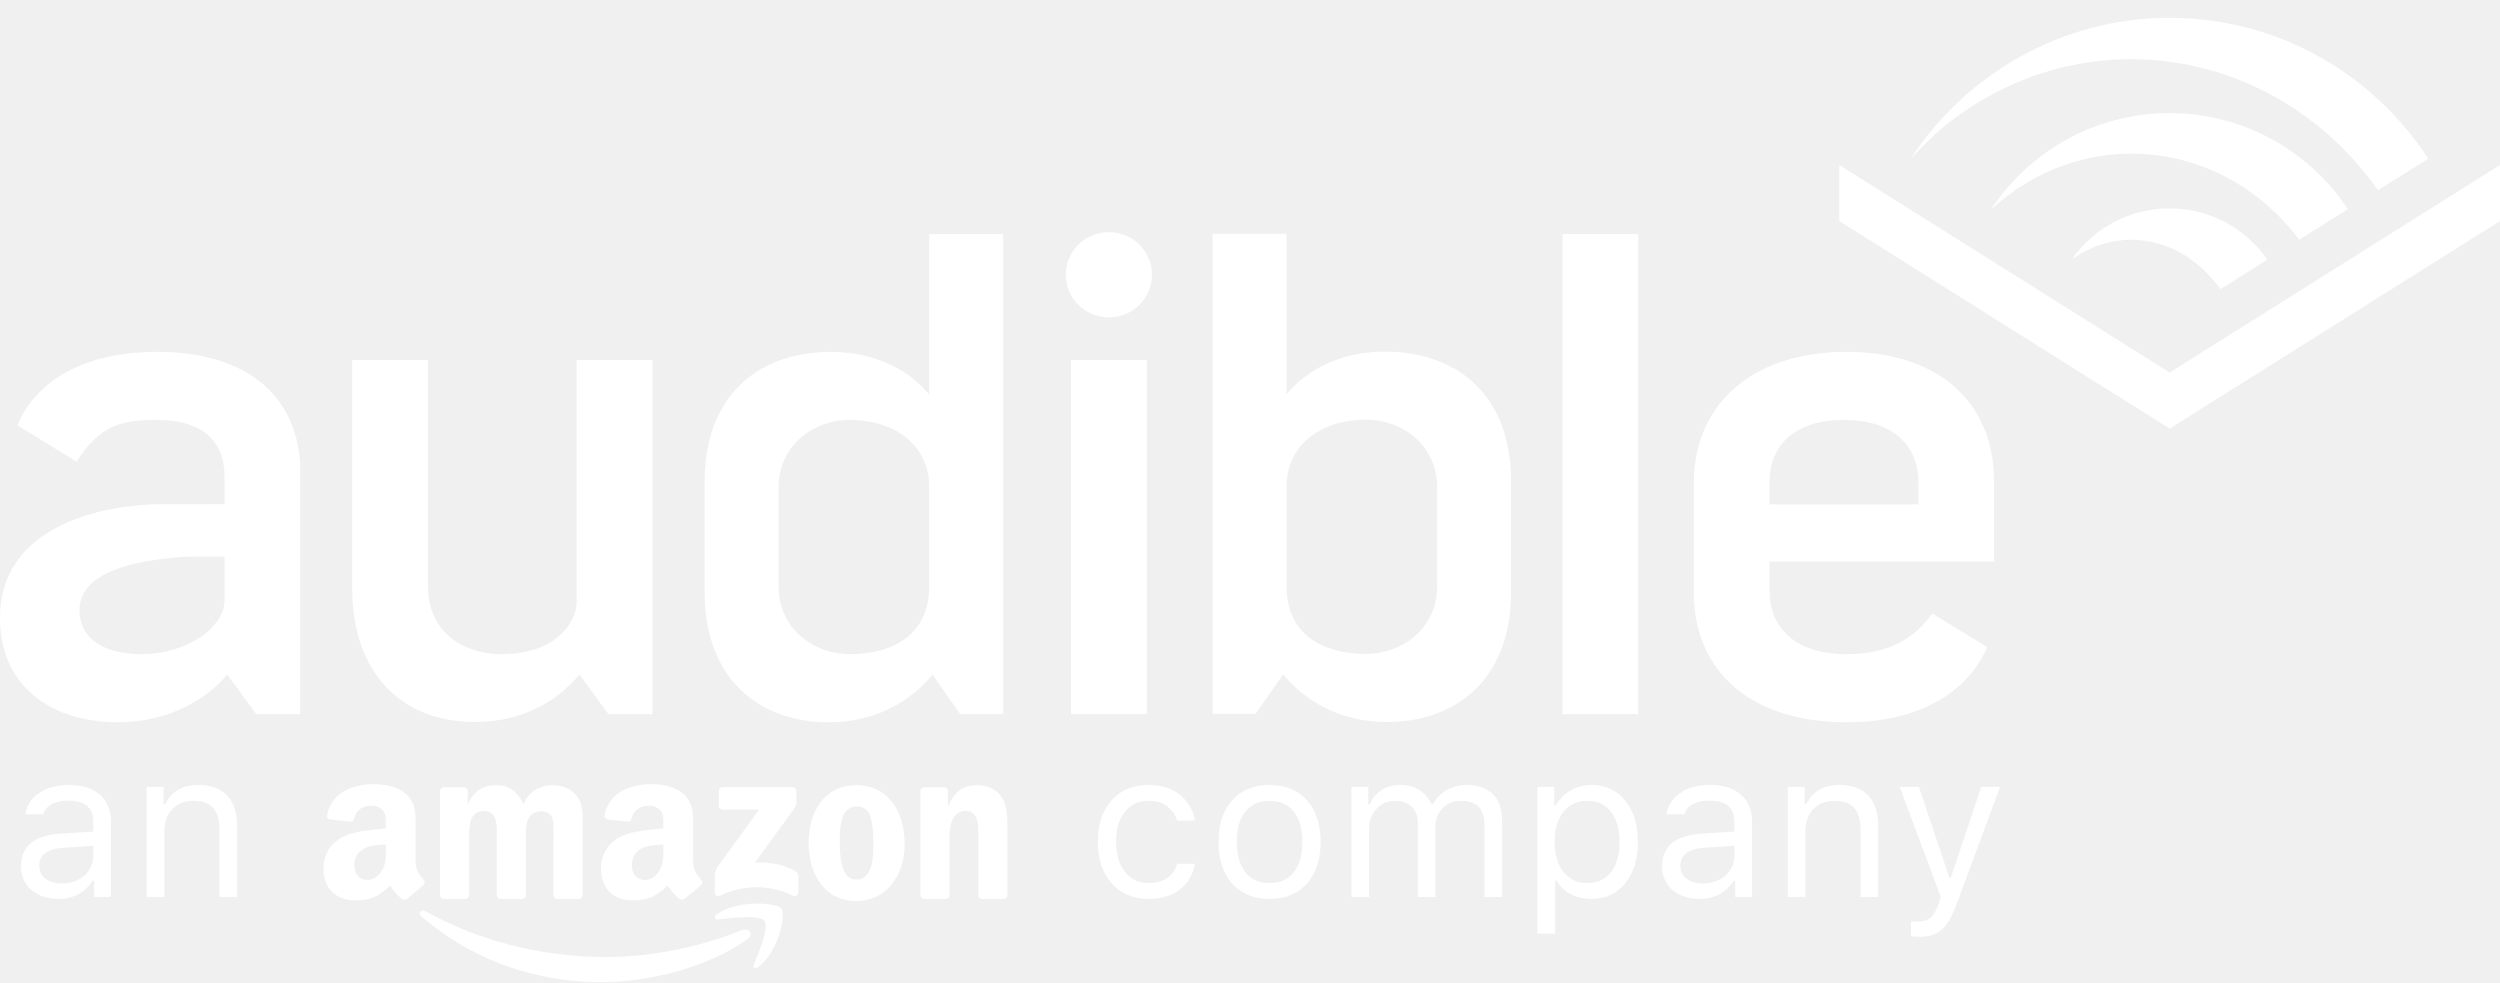
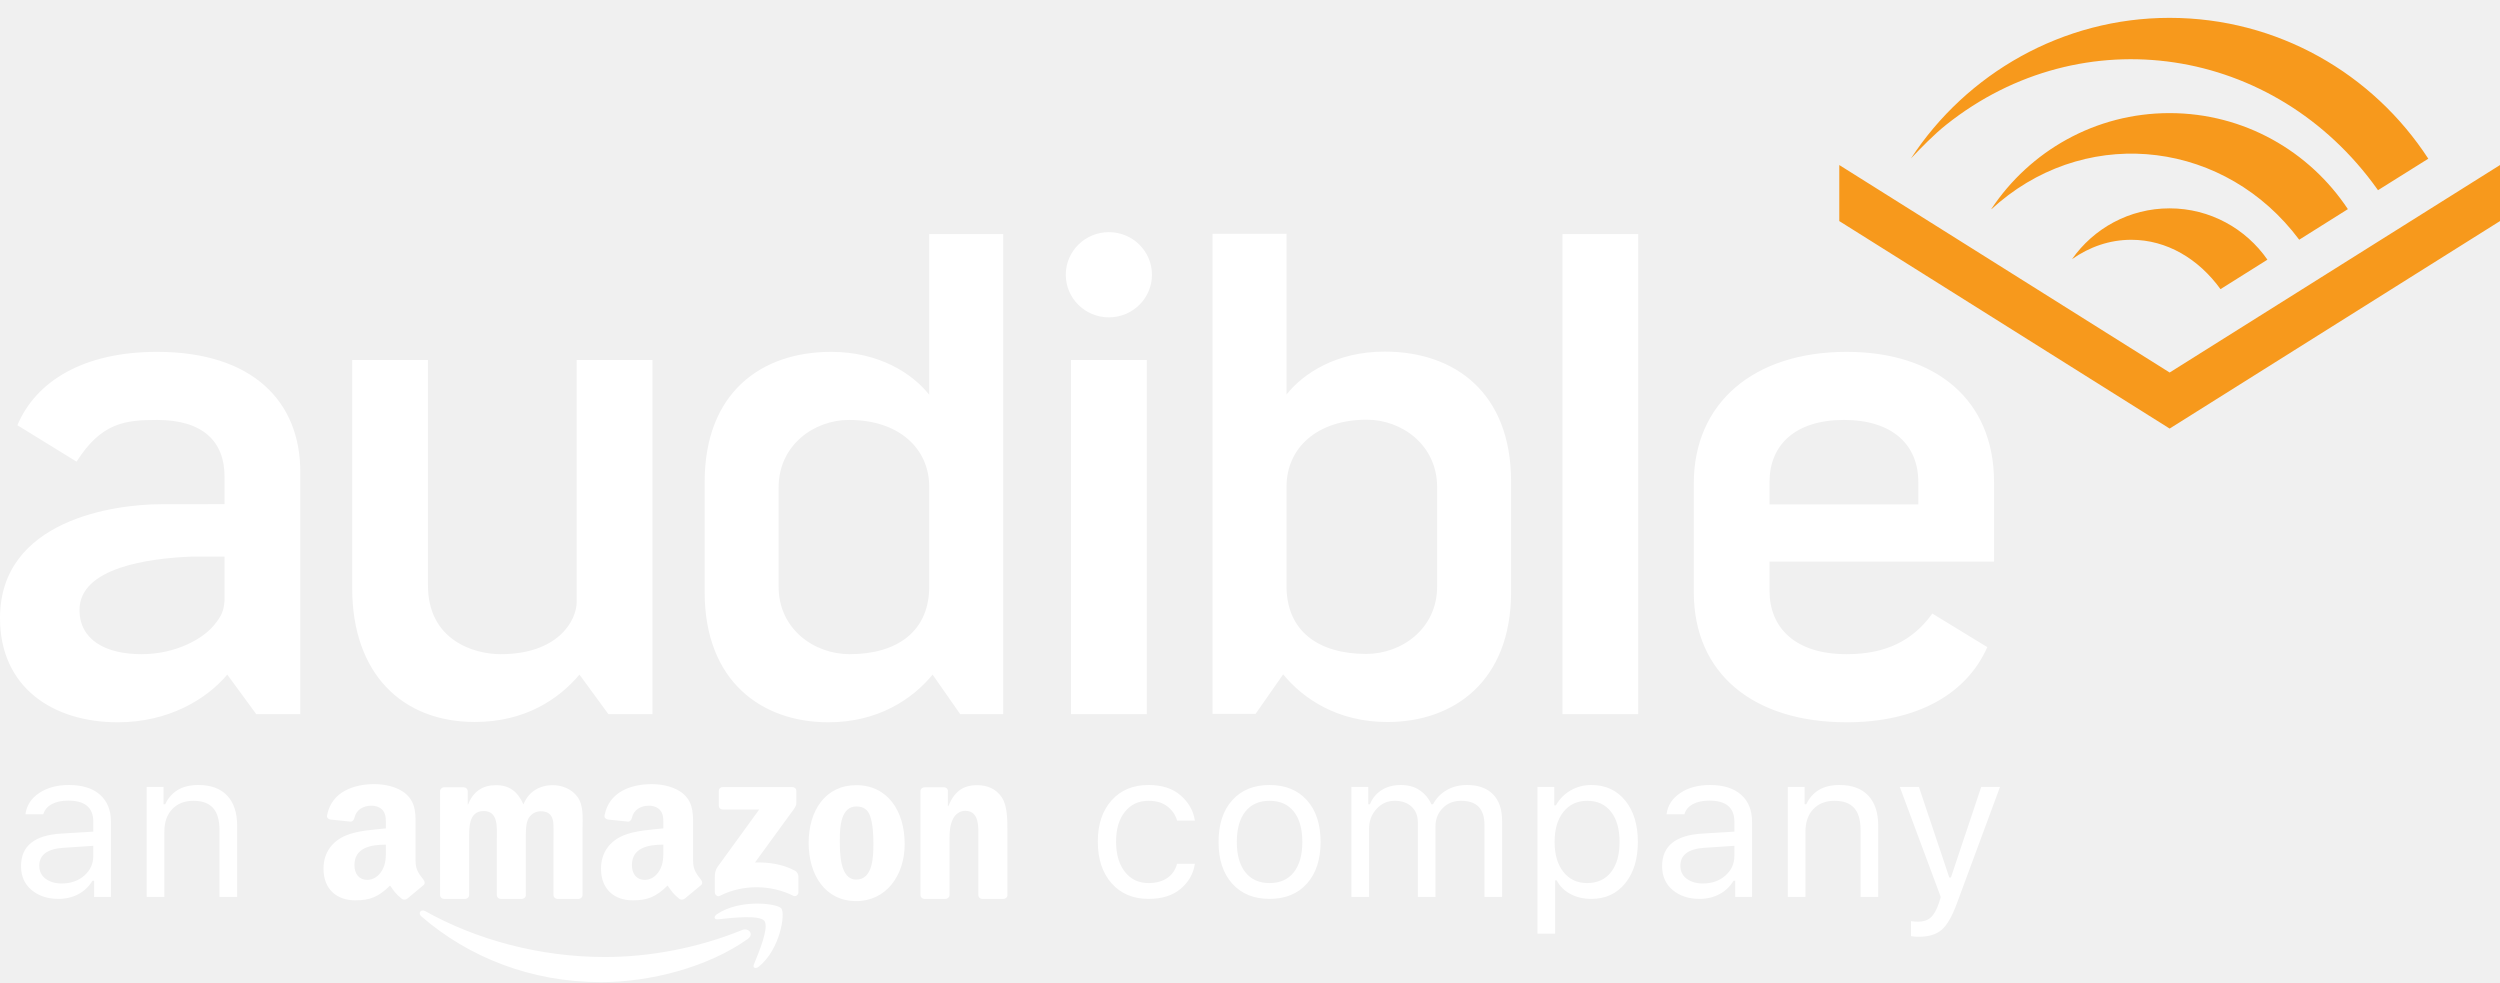
<svg xmlns="http://www.w3.org/2000/svg" viewBox="0 0 140 55" version="1.1">
  <g id="Page-1" stroke="none" stroke-width="1" fill="none" fill-rule="evenodd">
    <g id="audible_logo">
      <path d="M3.454,49.475 C3.093,49.475 2.794,49.387 2.557,49.212 C2.319,49.037 2.2,48.793 2.2,48.481 C2.2,47.871 2.653,47.536 3.557,47.475 L5.224,47.366 L5.224,47.932 C5.224,48.37 5.057,48.737 4.721,49.032 C4.386,49.327 3.963,49.475 3.454,49.475 L3.454,49.475 Z M3.27,50.338 C3.684,50.338 4.055,50.25 4.385,50.075 C4.714,49.9 4.979,49.648 5.178,49.321 L5.27,49.321 L5.27,50.229 L6.213,50.229 L6.213,46.011 C6.213,45.371 6.009,44.869 5.601,44.505 C5.193,44.142 4.611,43.96 3.856,43.96 C3.197,43.96 2.643,44.109 2.195,44.408 C1.746,44.707 1.49,45.105 1.424,45.6 L2.425,45.6 C2.494,45.356 2.651,45.167 2.896,45.034 C3.141,44.901 3.45,44.834 3.822,44.834 C4.757,44.834 5.224,45.227 5.224,46.011 L5.224,46.572 L3.436,46.68 C1.93,46.768 1.177,47.376 1.177,48.503 C1.177,49.067 1.376,49.514 1.772,49.844 C2.169,50.173 2.668,50.338 3.27,50.338 L3.27,50.338 Z M8.215,50.229 L9.204,50.229 L9.204,46.583 C9.204,46.042 9.352,45.617 9.647,45.308 C9.942,45 10.336,44.845 10.831,44.845 C11.325,44.845 11.692,44.979 11.932,45.246 C12.171,45.512 12.291,45.924 12.291,46.48 L12.291,50.229 L13.28,50.229 L13.28,46.24 C13.28,45.508 13.093,44.946 12.719,44.551 C12.346,44.157 11.81,43.96 11.112,43.96 C10.637,43.96 10.247,44.055 9.943,44.245 C9.638,44.436 9.407,44.701 9.25,45.04 L9.158,45.04 L9.158,44.068 L8.215,44.068 L8.215,44.691 L8.215,46.231 L8.215,48.066 L8.215,49.606 L8.215,50.229 L8.215,50.229 Z M66.119,44.545 C65.672,44.155 65.072,43.96 64.317,43.96 C63.451,43.96 62.761,44.247 62.247,44.823 C61.734,45.398 61.477,46.166 61.477,47.126 C61.477,48.105 61.735,48.885 62.25,49.466 C62.766,50.048 63.456,50.338 64.323,50.338 C65.066,50.338 65.662,50.151 66.11,49.778 C66.559,49.405 66.827,48.936 66.915,48.372 L65.915,48.372 C65.823,48.719 65.638,48.985 65.36,49.172 C65.082,49.359 64.735,49.452 64.317,49.452 C63.765,49.452 63.324,49.243 62.995,48.823 C62.665,48.404 62.5,47.839 62.5,47.126 C62.5,46.429 62.664,45.874 62.992,45.463 C63.319,45.051 63.761,44.845 64.317,44.845 C64.761,44.845 65.119,44.954 65.389,45.171 C65.659,45.388 65.834,45.649 65.915,45.954 L66.067,45.954 L66.415,45.954 L66.763,45.954 L66.915,45.954 C66.831,45.406 66.565,44.936 66.119,44.545 Z M73.186,49.484 C73.697,48.914 73.953,48.136 73.953,47.149 C73.953,46.158 73.697,45.379 73.186,44.811 C72.674,44.243 71.978,43.96 71.096,43.96 C70.215,43.96 69.518,44.243 69.007,44.811 C68.495,45.379 68.239,46.158 68.239,47.149 C68.239,48.136 68.495,48.914 69.007,49.484 C69.518,50.053 70.215,50.338 71.096,50.338 C71.978,50.338 72.674,50.053 73.186,49.484 Z M69.739,48.846 C69.421,48.442 69.262,47.877 69.262,47.149 C69.262,46.417 69.421,45.85 69.739,45.448 C70.058,45.046 70.51,44.845 71.096,44.845 C71.682,44.845 72.135,45.046 72.453,45.448 C72.771,45.85 72.93,46.417 72.93,47.149 C72.93,47.877 72.771,48.442 72.453,48.846 C72.135,49.25 71.682,49.452 71.096,49.452 C70.51,49.452 70.058,49.25 69.739,48.846 Z M76.668,50.229 L76.668,46.412 C76.668,45.977 76.806,45.608 77.082,45.303 C77.358,44.998 77.699,44.845 78.105,44.845 C78.496,44.845 78.81,44.954 79.045,45.171 C79.281,45.388 79.399,45.68 79.399,46.046 L79.399,50.229 L80.387,50.229 L80.387,46.269 C80.387,45.876 80.52,45.541 80.784,45.263 C81.049,44.985 81.395,44.845 81.825,44.845 C82.261,44.845 82.588,44.958 82.805,45.183 C83.021,45.408 83.13,45.747 83.13,46.2 L83.13,50.229 L84.118,50.229 L84.118,45.971 C84.118,45.324 83.948,44.826 83.607,44.48 C83.266,44.133 82.779,43.96 82.147,43.96 C81.717,43.96 81.336,44.058 81.003,44.254 C80.669,44.45 80.418,44.712 80.25,45.04 L80.158,45.04 C80.016,44.72 79.8,44.46 79.511,44.26 C79.222,44.06 78.866,43.96 78.445,43.96 C78.031,43.96 77.674,44.054 77.375,44.242 C77.076,44.431 76.856,44.697 76.714,45.04 L76.622,45.04 L76.622,44.068 L75.679,44.068 C75.679,44.068 75.679,44.276 75.679,44.691 C75.679,45.106 75.679,45.62 75.679,46.231 C75.679,46.843 75.679,47.455 75.679,48.066 C75.679,48.678 75.679,49.191 75.679,49.606 C75.679,50.022 75.679,50.229 75.679,50.229 L76.668,50.229 Z M87.957,44.262 C87.607,44.464 87.332,44.743 87.132,45.097 L87.04,45.097 L87.04,44.068 L86.098,44.068 L86.098,52.287 L87.086,52.287 L87.086,49.304 L87.178,49.304 C87.347,49.627 87.602,49.881 87.943,50.064 C88.284,50.247 88.675,50.338 89.116,50.338 C89.905,50.338 90.536,50.048 91.01,49.466 C91.483,48.885 91.72,48.113 91.72,47.149 C91.72,46.181 91.483,45.408 91.01,44.828 C90.536,44.249 89.905,43.96 89.116,43.96 C88.694,43.96 88.308,44.061 87.957,44.262 Z M87.552,48.829 C87.222,48.414 87.058,47.854 87.058,47.149 C87.058,46.44 87.222,45.879 87.552,45.466 C87.882,45.052 88.326,44.845 88.886,44.845 C89.453,44.845 89.896,45.049 90.216,45.457 C90.536,45.865 90.696,46.429 90.696,47.149 C90.696,47.869 90.536,48.433 90.216,48.841 C89.896,49.248 89.451,49.452 88.88,49.452 C88.324,49.452 87.882,49.245 87.552,48.829 Z M94.458,49.212 C94.22,49.037 94.101,48.793 94.101,48.481 C94.101,47.871 94.554,47.536 95.458,47.475 L97.125,47.366 L97.125,47.932 C97.125,48.37 96.957,48.737 96.622,49.032 C96.287,49.327 95.864,49.475 95.354,49.475 C94.994,49.475 94.695,49.387 94.458,49.212 Z M96.286,50.075 C96.615,49.9 96.88,49.648 97.079,49.321 L97.171,49.321 L97.171,50.229 L98.114,50.229 L98.114,46.011 C98.114,45.371 97.91,44.869 97.502,44.505 C97.093,44.142 96.512,43.96 95.757,43.96 C95.098,43.96 94.544,44.109 94.096,44.408 C93.647,44.707 93.39,45.105 93.325,45.6 L94.325,45.6 C94.394,45.356 94.552,45.167 94.797,45.034 C95.042,44.901 95.351,44.834 95.722,44.834 C96.657,44.834 97.125,45.227 97.125,46.011 L97.125,46.572 L95.337,46.68 C93.831,46.768 93.078,47.376 93.078,48.503 C93.078,49.067 93.276,49.514 93.673,49.844 C94.07,50.173 94.569,50.338 95.171,50.338 C95.584,50.338 95.956,50.25 96.286,50.075 Z M101.105,50.229 L101.105,46.583 C101.105,46.042 101.252,45.617 101.547,45.308 C101.843,45 102.237,44.845 102.732,44.845 C103.226,44.845 103.593,44.979 103.832,45.246 C104.072,45.512 104.192,45.924 104.192,46.48 L104.192,50.229 L105.18,50.229 L105.18,46.24 C105.18,45.508 104.994,44.946 104.62,44.551 C104.246,44.157 103.711,43.96 103.013,43.96 C102.538,43.96 102.148,44.055 101.843,44.245 C101.539,44.436 101.308,44.701 101.151,45.04 L101.059,45.04 L101.059,44.068 L100.116,44.068 L100.116,44.691 L100.116,46.231 L100.116,48.066 L100.116,49.606 L100.116,50.229 L101.105,50.229 Z M108.732,52.07 C108.431,52.329 108.007,52.459 107.459,52.459 C107.417,52.459 107.37,52.458 107.318,52.456 C107.266,52.454 107.214,52.45 107.163,52.444 C107.111,52.439 107.062,52.432 107.016,52.424 L107.016,51.584 C107.077,51.595 107.144,51.603 107.217,51.607 C107.29,51.611 107.361,51.613 107.43,51.613 C107.714,51.613 107.942,51.537 108.114,51.387 C108.286,51.236 108.438,50.974 108.568,50.601 L108.683,50.235 L106.389,44.068 L107.459,44.068 L109.16,49.138 L109.252,49.138 L110.948,44.068 L112,44.068 L109.58,50.607 C109.315,51.323 109.033,51.811 108.732,52.07 Z M22.803,50.323 C22.725,50.391 22.612,50.394 22.525,50.352 C22.131,50.035 22.059,49.89 21.843,49.591 C21.194,50.226 20.733,50.419 19.89,50.419 C18.893,50.419 18.116,49.828 18.116,48.644 C18.116,47.719 18.636,47.09 19.381,46.782 C20.025,46.513 20.922,46.462 21.609,46.389 L21.609,46.241 C21.609,45.971 21.631,45.649 21.466,45.417 C21.321,45.206 21.044,45.119 20.799,45.119 C20.348,45.119 19.946,45.342 19.848,45.801 C19.826,45.906 19.749,46.006 19.641,46.012 L18.493,45.893 C18.395,45.872 18.286,45.796 18.315,45.657 C18.578,44.315 19.838,43.911 20.964,43.911 C21.544,43.911 22.297,44.06 22.752,44.479 C23.328,44.997 23.271,45.683 23.271,46.438 L23.271,48.213 C23.271,48.746 23.504,48.98 23.718,49.267 C23.794,49.373 23.811,49.494 23.714,49.57 C23.474,49.766 23.042,50.124 22.807,50.326 L22.803,50.323 Z M21.609,47.548 L21.609,47.3 C20.75,47.3 19.848,47.476 19.848,48.447 C19.848,48.941 20.112,49.274 20.567,49.274 C20.899,49.274 21.198,49.075 21.388,48.756 C21.621,48.361 21.609,47.992 21.609,47.548 Z M38.342,50.323 C38.265,50.391 38.149,50.394 38.061,50.352 C37.67,50.035 37.6,49.89 37.384,49.591 C36.734,50.226 36.273,50.419 35.429,50.419 C34.433,50.419 33.656,49.828 33.656,48.644 C33.656,47.719 34.175,47.09 34.918,46.782 C35.563,46.513 36.46,46.462 37.147,46.389 L37.147,46.241 C37.147,45.971 37.17,45.649 37.003,45.417 C36.862,45.206 36.583,45.119 36.339,45.119 C35.887,45.119 35.485,45.342 35.387,45.801 C35.365,45.906 35.288,46.006 35.179,46.012 L34.032,45.893 C33.934,45.872 33.825,45.796 33.855,45.657 C34.117,44.315 35.375,43.911 36.505,43.911 C37.082,43.911 37.836,44.06 38.291,44.479 C38.864,44.997 38.813,45.683 38.813,46.438 L38.813,48.213 C38.813,48.746 39.043,48.98 39.259,49.267 C39.334,49.373 39.352,49.494 39.256,49.57 C39.012,49.766 38.582,50.124 38.343,50.326 L38.342,50.323 Z M36.927,48.756 C37.158,48.361 37.147,47.992 37.147,47.548 L37.147,47.3 C36.29,47.3 35.387,47.476 35.387,48.447 C35.387,48.941 35.652,49.274 36.106,49.274 C36.439,49.274 36.738,49.075 36.927,48.756 Z M51.761,50.339 C51.642,50.332 51.548,50.242 51.548,50.128 L51.546,44.281 C51.555,44.176 51.656,44.088 51.774,44.088 L52.871,44.088 C52.976,44.094 53.061,44.164 53.082,44.255 L53.082,45.147 L53.105,45.147 C53.437,44.349 53.903,43.969 54.722,43.969 C55.252,43.969 55.772,44.153 56.103,44.655 C56.414,45.124 56.414,45.911 56.414,46.479 L56.414,50.156 C56.399,50.259 56.304,50.339 56.188,50.339 L54.998,50.339 C54.89,50.332 54.801,50.256 54.788,50.156 L54.788,46.981 C54.788,46.34 54.864,45.405 54.047,45.405 C53.761,45.405 53.494,45.59 53.359,45.875 C53.193,46.231 53.174,46.587 53.174,46.981 L53.174,50.128 C53.17,50.246 53.068,50.339 52.941,50.339 L51.761,50.339 Z M47.949,43.969 C49.708,43.969 50.662,45.418 50.662,47.266 C50.662,49.047 49.608,50.462 47.949,50.462 C46.223,50.462 45.284,49.01 45.284,47.201 C45.284,45.382 46.234,43.969 47.949,43.969 Z M47.961,45.162 C47.086,45.162 47.03,46.305 47.03,47.017 C47.03,47.73 47.02,49.257 47.949,49.257 C48.866,49.257 48.91,48.028 48.91,47.278 C48.91,46.784 48.889,46.195 48.736,45.726 C48.602,45.32 48.337,45.162 47.961,45.162 Z M26.043,50.339 L24.855,50.339 C24.743,50.332 24.654,50.249 24.644,50.147 L24.644,44.301 C24.644,44.185 24.748,44.088 24.874,44.088 L25.975,44.088 C26.092,44.095 26.185,44.18 26.193,44.288 L26.193,45.049 L26.214,45.049 C26.504,44.311 27.042,43.969 27.774,43.969 C28.516,43.969 28.982,44.311 29.314,45.049 C29.599,44.311 30.253,43.969 30.95,43.969 C31.448,43.969 31.992,44.164 32.324,44.606 C32.7,45.099 32.622,45.814 32.622,46.44 L32.621,50.128 C32.621,50.246 32.517,50.339 32.391,50.339 L31.208,50.339 C31.089,50.332 30.996,50.242 30.996,50.128 L30.996,47.03 C30.996,46.784 31.017,46.169 30.963,45.935 C30.874,45.542 30.608,45.431 30.265,45.431 C29.978,45.431 29.679,45.615 29.558,45.911 C29.434,46.207 29.446,46.698 29.446,47.03 L29.446,50.128 C29.446,50.246 29.346,50.339 29.218,50.339 L28.032,50.339 C27.916,50.332 27.822,50.242 27.822,50.128 L27.822,47.03 C27.822,46.379 27.931,45.418 27.09,45.418 C26.237,45.418 26.271,46.354 26.271,47.03 L26.271,50.128 C26.271,50.246 26.168,50.339 26.043,50.339 Z M40.254,45.122 L40.254,44.288 C40.254,44.16 40.354,44.076 40.473,44.076 L44.369,44.076 C44.498,44.076 44.593,44.162 44.593,44.287 L44.593,45.001 C44.592,45.122 44.488,45.279 44.3,45.526 L42.282,48.297 C43.034,48.28 43.825,48.387 44.506,48.754 C44.66,48.836 44.699,48.961 44.712,49.08 L44.712,49.973 C44.712,50.095 44.572,50.236 44.425,50.164 C43.224,49.558 41.635,49.494 40.308,50.169 C40.174,50.241 40.03,50.1 40.03,49.977 L40.03,49.13 C40.03,48.993 40.034,48.763 40.176,48.555 L42.515,45.333 L40.479,45.333 C40.354,45.333 40.254,45.248 40.254,45.122 Z M42.803,51.567 C42.518,51.219 40.92,51.402 40.202,51.484 C39.986,51.509 39.952,51.327 40.149,51.195 C41.422,50.333 43.507,50.584 43.752,50.869 C43.995,51.162 43.688,53.171 42.494,54.131 C42.31,54.278 42.134,54.198 42.219,54.005 C42.484,53.359 43.088,51.917 42.803,51.567 Z M41.875,52.582 C39.65,54.162 36.425,55 33.647,55 C29.754,55 26.247,53.617 23.594,51.316 C23.387,51.134 23.573,50.886 23.821,51.028 C26.685,52.628 30.225,53.593 33.88,53.593 C36.346,53.593 39.057,53.102 41.553,52.083 C41.927,51.932 42.246,52.32 41.875,52.582 Z M19.723,32.936 L19.723,20.161 L23.966,20.161 L23.966,32.78 C23.966,35.844 26.526,36.634 28.033,36.634 C31.245,36.634 32.295,34.763 32.295,33.694 L32.295,20.161 L36.537,20.161 L36.537,39.99 L34.069,39.99 L32.45,37.778 C31.293,39.151 29.403,40.431 26.588,40.431 C22.539,40.431 19.723,37.741 19.723,32.936 Z M67.903,13.093 L72.045,13.093 L72.045,22.092 C72.986,20.91 74.832,19.69 77.542,19.69 C81.458,19.69 84.621,21.978 84.621,26.973 L84.621,33.15 C84.621,38.146 81.42,40.433 77.693,40.433 C74.907,40.433 72.986,39.137 71.857,37.764 L70.313,39.976 L67.903,39.976 L67.903,13.093 Z M76.501,36.62 C78.496,36.62 80.479,35.21 80.479,32.845 L80.479,27.278 C80.479,24.914 78.496,23.503 76.539,23.503 C73.752,23.503 72.045,25.089 72.045,27.253 L72.045,32.687 L72.046,32.687 C71.981,35.37 73.879,36.62 76.501,36.62 Z M52.037,13.107 L56.179,13.107 L56.179,39.99 L53.769,39.99 L52.226,37.779 C51.096,39.151 49.176,40.448 46.389,40.448 C42.662,40.448 39.461,38.159 39.461,33.164 L39.461,26.988 C39.461,21.992 42.624,19.704 46.54,19.704 C49.251,19.704 51.096,20.924 52.037,22.106 L52.037,13.107 Z M43.603,32.86 C43.603,35.224 45.586,36.634 47.582,36.634 C50.203,36.634 52.102,35.384 52.036,32.702 L52.037,32.702 L52.037,27.267 C52.037,25.104 50.331,23.517 47.544,23.517 C45.586,23.517 43.603,24.928 43.603,27.292 L43.603,32.86 Z M87.499,13.108 L91.741,13.108 L91.741,39.991 L87.499,39.991 L87.499,13.108 Z M59.977,20.161 L64.219,20.161 L64.219,39.99 L59.977,39.99 L59.977,20.161 Z M62.097,17.772 C60.765,17.772 59.684,16.704 59.684,15.386 C59.684,14.069 60.765,13 62.097,13 C63.43,13 64.51,14.069 64.51,15.386 C64.51,16.704 63.43,17.772 62.097,17.772 Z M103.414,36.634 C105.602,36.634 107.117,35.879 108.211,34.359 L111.289,36.239 C110.116,38.894 107.317,40.448 103.414,40.448 C98.208,40.448 94.853,37.741 94.853,33.164 L94.853,27.064 C94.853,22.564 98.208,19.704 103.414,19.704 C108.427,19.704 111.666,22.411 111.666,26.987 L111.666,31.449 L99.094,31.449 L99.094,33.088 C99.094,35.148 100.521,36.634 103.414,36.634 Z M99.094,26.987 L99.094,28.245 L107.425,28.245 L107.425,26.987 C107.425,24.928 105.997,23.517 103.259,23.517 C100.521,23.517 99.094,24.928 99.094,26.987 Z M8.795,19.704 C14.193,19.704 16.816,22.526 16.816,26.416 L16.816,39.99 L14.348,39.99 L12.728,37.778 C11.571,39.151 9.45,40.448 6.596,40.448 C2.972,40.448 0,38.503 0,34.613 C0,29.11 6.423,28.237 9.017,28.237 L12.574,28.232 L12.574,26.683 C12.574,24.738 11.378,23.517 8.795,23.517 C6.996,23.517 5.673,23.673 4.288,25.853 L0.974,23.813 C2.011,21.345 4.679,19.704 8.795,19.704 Z M12.574,33.641 L12.574,31.169 L10.748,31.169 C8.353,31.262 4.452,31.778 4.452,34.156 C4.452,35.834 5.917,36.634 7.923,36.634 C9.844,36.634 11.459,35.766 12.106,34.857 C12.535,34.328 12.541,33.944 12.574,33.641 Z" id="shape" fill="#FFFFFF" />
-       <path d="M121.5,20.861 L140,9.242 L140,12.38 L121.5,24 L103,12.38 L103,9.242 L121.5,20.861 Z M121.495,6.334 C125.662,6.334 129.333,8.47 131.482,11.713 L131.479,11.713 L128.756,13.424 C124.66,7.941 117.166,6.992 111.975,11.316 C111.823,11.443 111.675,11.574 111.53,11.707 L111.513,11.705 C113.662,8.467 117.331,6.334 121.495,6.334 Z M121.495,11.668 C123.763,11.668 125.769,12.805 126.976,14.542 L126.975,14.542 L124.348,16.192 C123.123,14.497 121.339,13.428 119.352,13.428 C118.143,13.428 117.011,13.824 116.032,14.514 C117.242,12.793 119.238,11.668 121.495,11.668 Z M108.991,6.983 C108.325,7.511 107.583,8.27 107.011,8.876 C110.127,4.107 115.513,1 121.494,1 C127.56,1 132.896,4.137 135.985,8.888 L135.985,8.887 L133.166,10.652 L133.127,10.593 C127.387,2.545 116.607,0.922 108.991,6.983 Z" id="shape" fill="#FFFFFF" />
+       <path d="M121.5,20.861 L140,9.242 L140,12.38 L121.5,24 L103,12.38 L103,9.242 L121.5,20.861 Z M121.495,6.334 C125.662,6.334 129.333,8.47 131.482,11.713 L131.479,11.713 L128.756,13.424 C124.66,7.941 117.166,6.992 111.975,11.316 C111.823,11.443 111.675,11.574 111.53,11.707 L111.513,11.705 C113.662,8.467 117.331,6.334 121.495,6.334 Z M121.495,11.668 C123.763,11.668 125.769,12.805 126.976,14.542 L126.975,14.542 L124.348,16.192 C123.123,14.497 121.339,13.428 119.352,13.428 C118.143,13.428 117.011,13.824 116.032,14.514 C117.242,12.793 119.238,11.668 121.495,11.668 Z M108.991,6.983 C108.325,7.511 107.583,8.27 107.011,8.876 C110.127,4.107 115.513,1 121.494,1 C127.56,1 132.896,4.137 135.985,8.888 L135.985,8.887 L133.166,10.652 L133.127,10.593 C127.387,2.545 116.607,0.922 108.991,6.983 Z" id="shape" fill="#F7991C" />
    </g>
  </g>
</svg>
